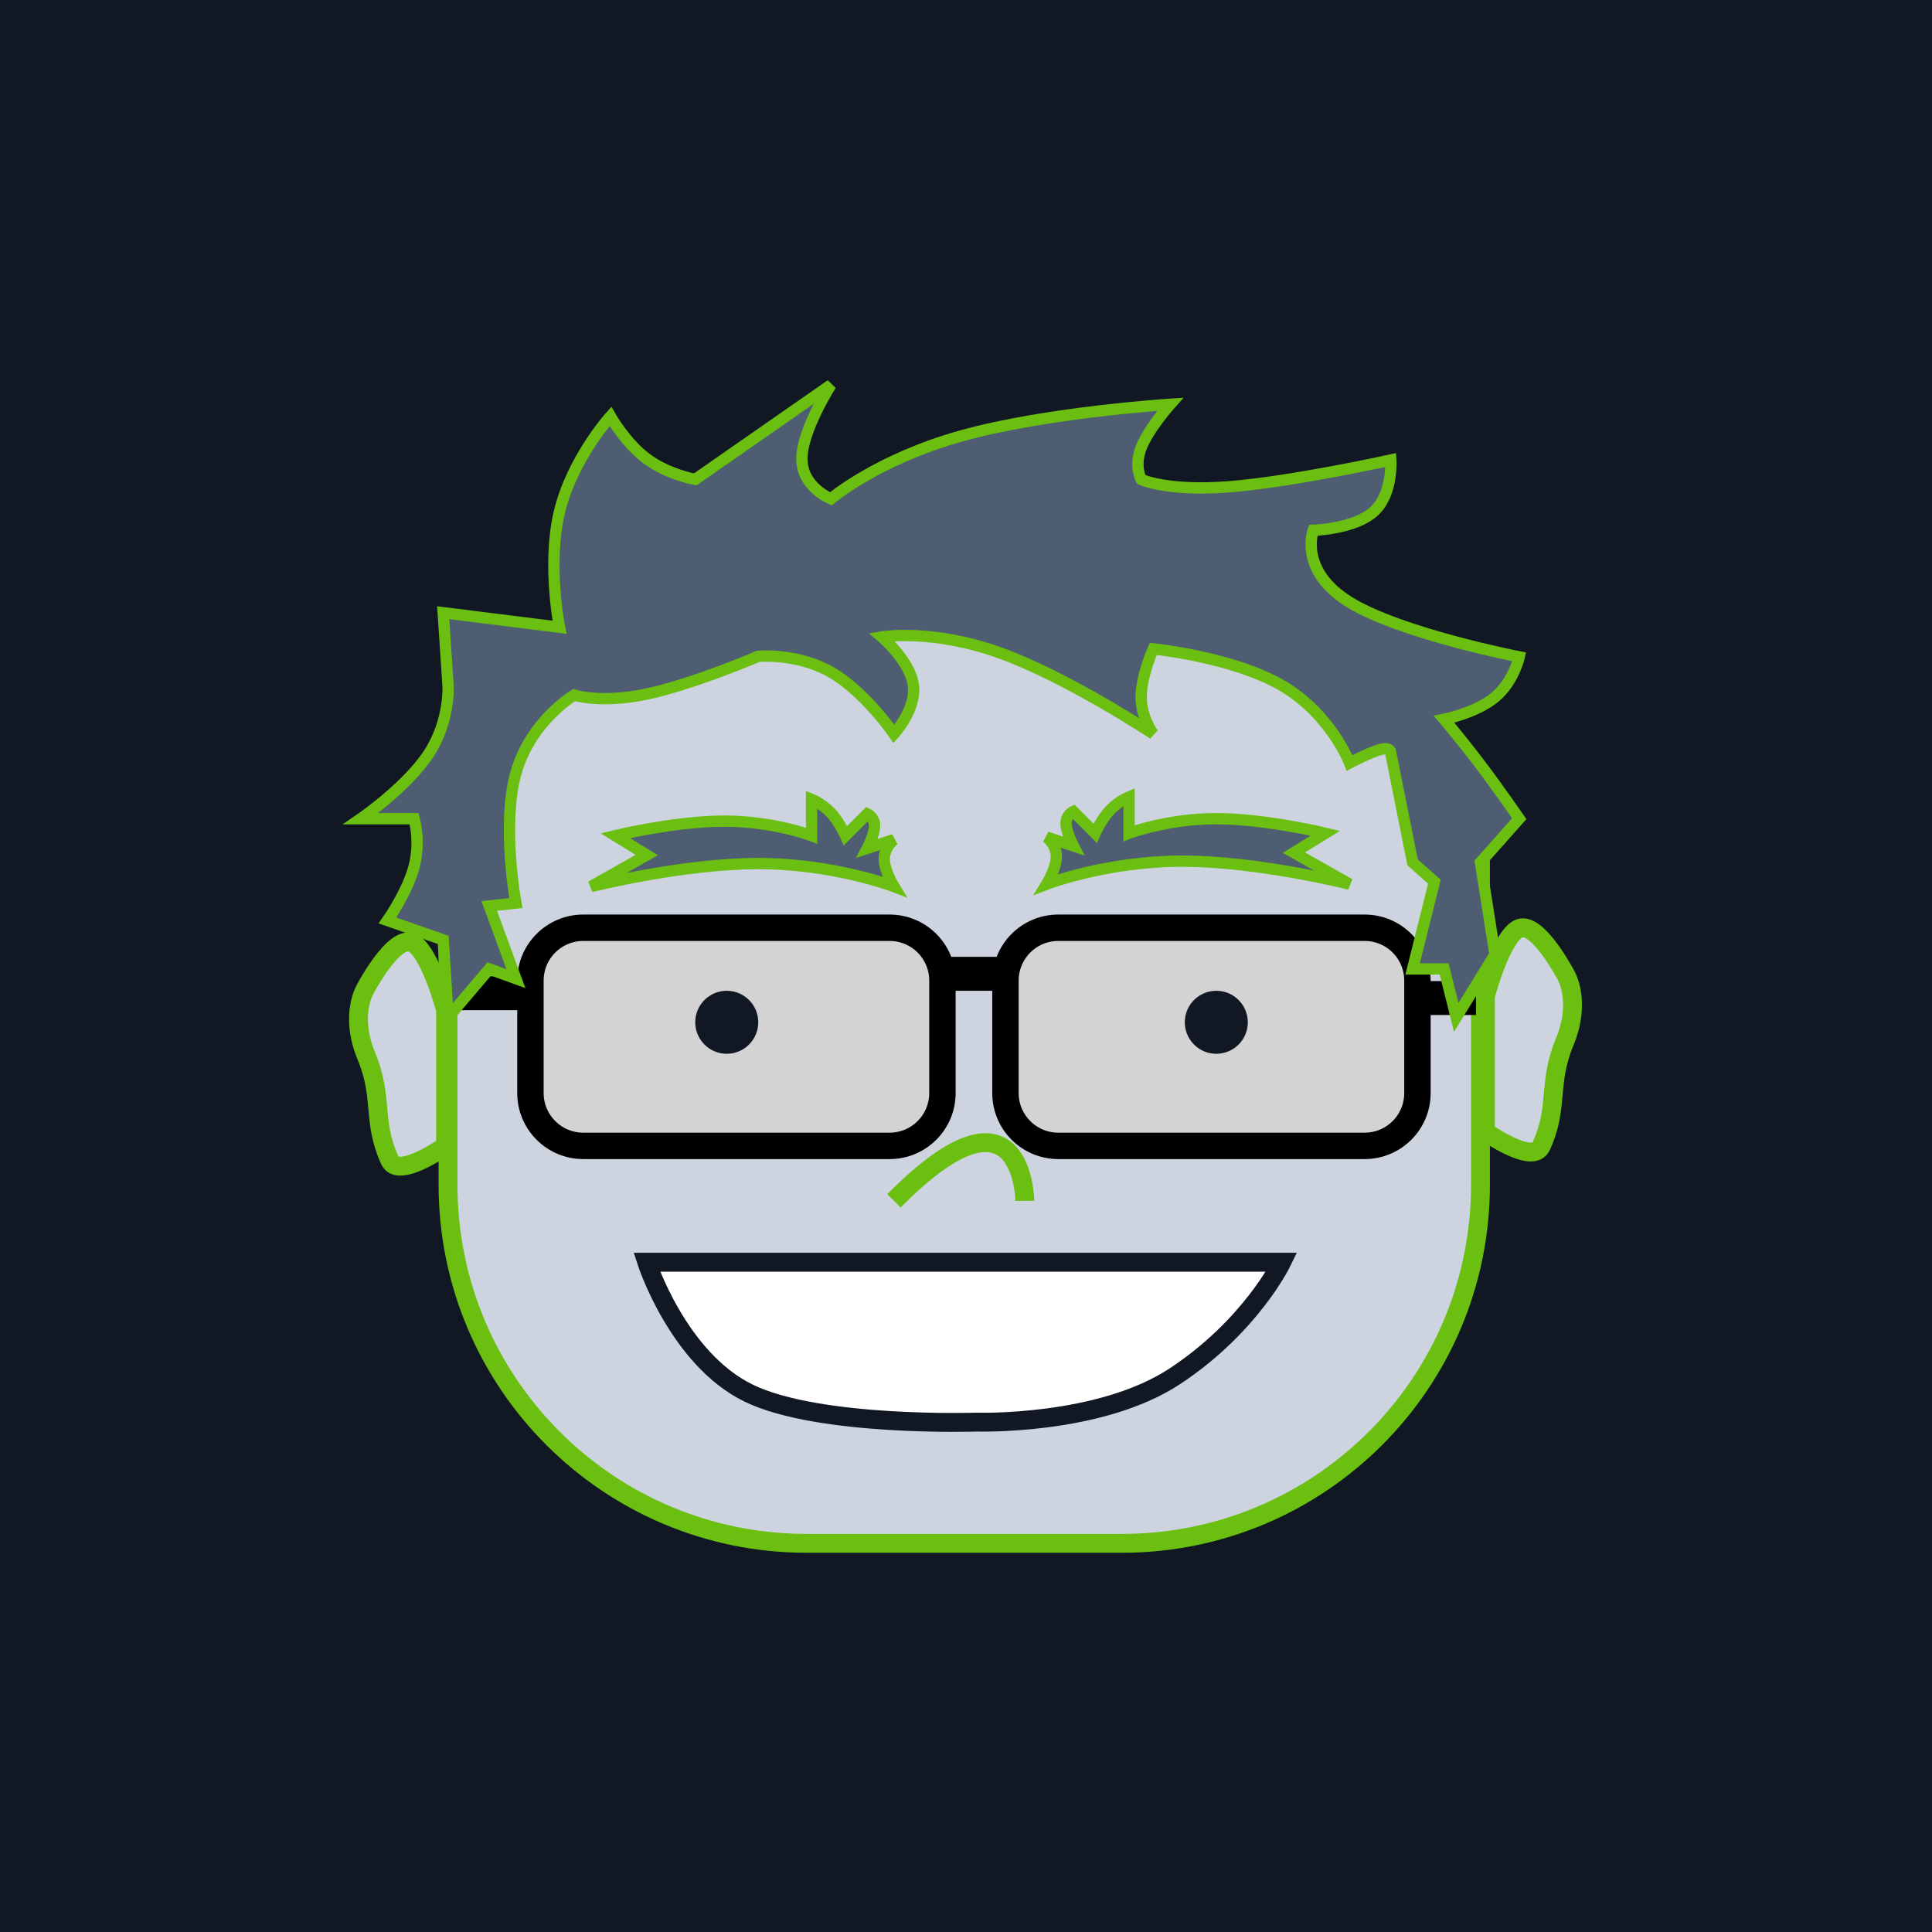
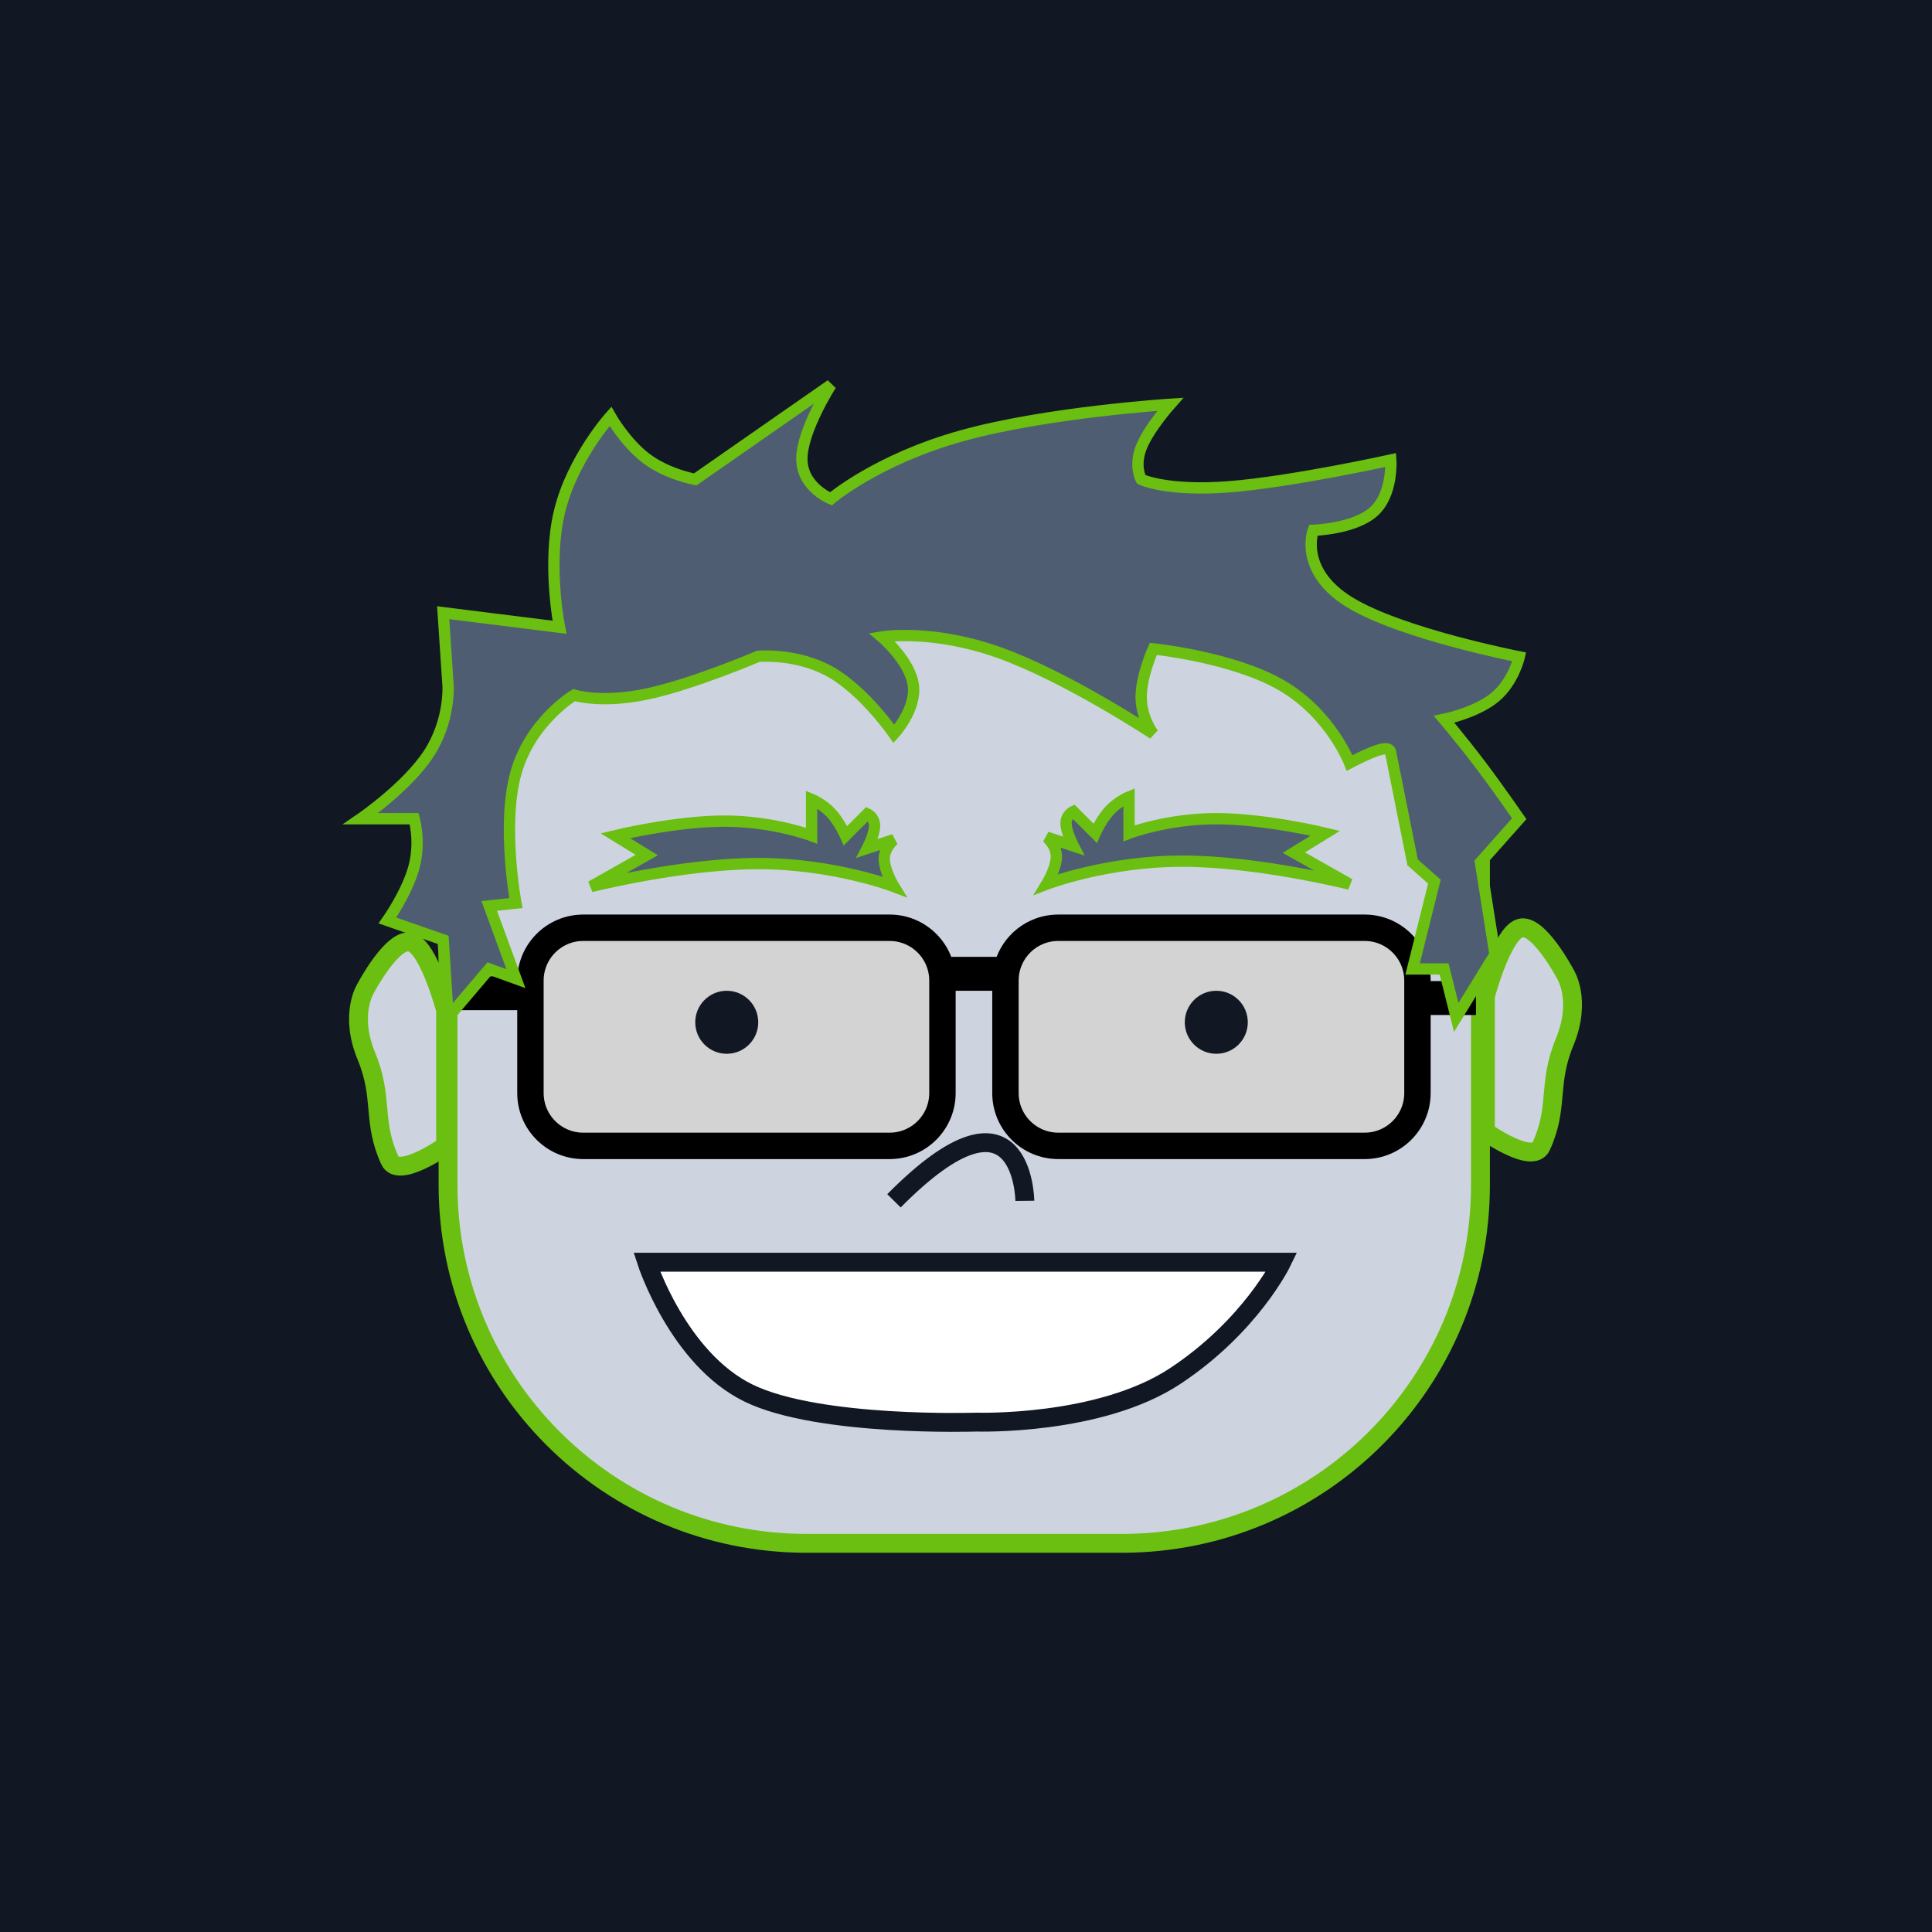
<svg xmlns="http://www.w3.org/2000/svg" width="512" height="512" viewBox="0 0 512 512" fill="none">
  <g>
    <rect width="512" height="512" fill="#111824" fill-rule="evenodd" />
    <g transform="translate(95 102)">
      <path d="M65 0L208.603 0C244.506 0 273.603 29.097 273.603 65L273.603 150.343C273.603 202.817 231.077 245.343 178.603 245.343L95 245.343C42.526 245.343 0 202.817 0 150.343L0 65C0 29.097 29.097 0 65 0L65 0Z" fill="#CDD4E0" stroke-width="5" stroke="#6ABF10" transform="translate(23.736 61.657)" />
      <path d="M0 0L168.272 0C168.272 0 160.075 16.93 140.013 30.186C119.95 43.443 87.347 42.376 87.347 42.376C87.347 42.376 45.639 43.778 26.975 34.682C8.311 25.586 0 0 0 0Z" fill="#FFFFFF" fill-rule="evenodd" stroke-width="5" stroke="#111824" transform="translate(76.401 232.498)" />
      <g transform="translate(18.597 143.866)">
        <path d="M14 0L95.184 0C102.917 0 109.184 6.267 109.184 14L109.184 43.803C109.184 51.536 102.917 57.803 95.184 57.803L14 57.803C6.267 57.803 0 51.536 0 43.803L0 14C0 6.267 6.267 0 14 0L14 0Z" fill="#D3D3D3" stroke-width="7" stroke="#000000" transform="translate(26.975 0)" />
        <path d="M14 0L95.184 0C102.917 0 109.184 6.267 109.184 14L109.184 43.803C109.184 51.536 102.917 57.803 95.184 57.803L14 57.803C6.267 57.803 0 51.536 0 43.803L0 14C0 6.267 6.267 0 14 0L14 0Z" fill="#D3D3D3" stroke-width="7" stroke="#000000" transform="translate(152.858 0)" />
        <rect width="19.268" height="8.992" fill="#000000" fill-rule="evenodd" transform="translate(134.874 7.707)" />
        <rect width="25.69" height="8.992" fill="#000000" fill-rule="evenodd" transform="translate(0 12.845)" />
        <rect width="25.69" height="8.992" fill="#000000" fill-rule="evenodd" transform="translate(263.326 14.13)" />
      </g>
      <path d="M23.093 54.057C23.093 54.057 10.62 62.892 8.321 57.911C3.537 47.545 6.716 41.414 2.104 30.293C-2.507 19.173 1.899 12.31 1.899 12.31C1.899 12.31 9.087 -1.338 13.904 0.107C18.721 1.552 23.093 18.091 23.093 18.091L23.093 54.057Z" fill="#CDD4E0" fill-rule="evenodd" stroke-width="5" stroke="#6ABF10" transform="matrix(-1 0 0 1 321.744 143.866)" />
-       <path d="M0 15.414C34.305 -19.268 34.682 15.414 34.682 15.414" fill="none" stroke-width="5" stroke="#6ABF10" transform="translate(141.911 200.816)" />
+       <path d="M0 15.414C34.305 -19.268 34.682 15.414 34.682 15.414" fill="none" stroke-width="5" stroke="#111824" transform="translate(141.911 200.816)" />
      <path d="M23.093 54.057C23.093 54.057 10.62 62.892 8.321 57.911C3.537 47.545 6.716 41.414 2.104 30.293C-2.507 19.173 1.899 12.31 1.899 12.31C1.899 12.31 9.087 -1.338 13.904 0.107C18.721 1.552 23.093 18.091 23.093 18.091L23.093 54.057Z" fill="#CDD4E0" fill-rule="evenodd" stroke-width="5" stroke="#6ABF10" transform="translate(0 147.612)" />
      <path d="M0 8.349C0 3.738 3.738 0 8.349 0C12.961 0 16.699 3.738 16.699 8.349C16.699 12.961 12.961 16.699 8.349 16.699C3.738 16.699 0 12.961 0 8.349Z" fill="#111824" fill-rule="evenodd" transform="translate(89.246 160.565)" />
      <path d="M0 8.349C0 3.738 3.738 0 8.349 0C12.961 0 16.699 3.738 16.699 8.349C16.699 12.961 12.961 16.699 8.349 16.699C3.738 16.699 0 12.961 0 8.349Z" fill="#111824" fill-rule="evenodd" transform="translate(218.982 160.565)" />
      <path d="M52.665 64.226L21.837 60.372L23.121 79.64C23.121 79.64 23.764 88.94 17.983 97.771C12.203 106.602 0 114.964 0 114.964L14.13 114.964C14.13 114.964 15.896 120.907 14.13 127.651C12.364 134.395 7.065 141.939 7.065 141.939L21.837 147.077L23.138 167.609L34.04 154.785L41.105 157.354L34.04 138.086L41.105 137.324C41.105 137.324 37.251 116.647 41.105 102.869C44.958 89.09 56.519 82.209 56.519 82.209C56.519 82.209 63.584 84.499 75.787 81.93C87.99 79.361 105.331 71.933 105.331 71.933C105.331 71.933 115.607 70.985 124.598 76.123C133.59 81.261 141.297 92.485 141.297 92.485C141.297 92.485 147.238 86.063 146.435 79.64C145.632 73.218 138.086 66.795 138.086 66.795C138.086 66.795 151.261 64.55 169.244 70.973C187.228 77.396 210.019 92.485 210.019 92.485C210.019 92.485 206.808 88.318 206.808 82.687C206.808 77.056 210.019 69.962 210.019 69.962C210.019 69.962 231.053 72.082 244.059 79.64C257.064 87.198 262.042 100.192 262.042 100.192C262.042 100.192 267.666 97.219 270.395 96.577C273.125 95.935 272.96 97.623 272.96 97.623L278.741 126.525L284.521 131.663L278.741 154.785L287.09 154.785L290.301 167.63L300.577 150.931L296.724 126.525L307 114.964C307 114.964 301.701 107.266 296.724 100.682C291.746 94.099 287.09 88.632 287.09 88.632C287.09 88.632 295.6 86.907 300.577 82.768C305.555 78.628 307 72.073 307 72.073C307 72.073 275.69 65.984 262.042 57.599C248.394 49.215 252.408 38.536 252.408 38.536C252.408 38.536 263.326 38.214 268.464 33.558C273.603 28.901 272.96 19.91 272.96 19.91C272.96 19.91 246.634 25.719 230.096 27.003C213.557 28.288 206.808 25.048 206.808 25.048C206.808 25.048 204.881 21.6 206.808 16.622C208.734 11.645 214.515 5.138 214.515 5.138C214.515 5.138 181.759 7.225 159.28 13.487C136.801 19.75 124.598 30.186 124.598 30.186C124.598 30.186 116.891 27.139 116.891 19.593C116.891 12.046 124.598 0 124.598 0L88.632 25.048C88.632 25.048 81.406 23.767 75.787 19.593C70.167 15.418 66.153 8.349 66.153 8.349C66.153 8.349 56.037 19.589 52.665 33.558C49.293 47.527 52.665 64.226 52.665 64.226Z" fill="#4E5D72" fill-rule="evenodd" stroke-width="3" stroke="#6ABF10" transform="translate(0.614 0)" />
      <path d="M80.282 23.121C80.282 23.121 64.38 17.028 44.309 17.028C24.239 17.028 0 23.121 0 23.121L14.772 14.772L6.423 9.634C6.423 9.634 22.319 5.78 35.325 5.78C48.33 5.78 58.446 9.634 58.446 9.634L58.446 0C58.446 0 61.336 1.188 63.584 3.597C65.832 6.005 67.437 9.634 67.437 9.634L73.218 3.854C73.218 3.854 75.144 4.731 75.144 7.014C75.144 9.297 73.218 12.985 73.218 12.985L80.282 10.674C80.282 10.674 77.713 12.709 77.713 15.821C77.713 18.933 80.282 23.121 80.282 23.121Z" fill="#4E5D72" fill-rule="evenodd" stroke-width="3" stroke="#6ABF10" transform="translate(61.629 109.826)" />
      <path d="M80.282 23.121C80.282 23.121 64.38 17.028 44.309 17.028C24.239 17.028 0 23.121 0 23.121L14.772 14.772L6.423 9.634C6.423 9.634 22.319 5.78 35.325 5.78C48.33 5.78 58.446 9.634 58.446 9.634L58.446 0C58.446 0 61.336 1.188 63.584 3.597C65.832 6.005 67.437 9.634 67.437 9.634L73.218 3.854C73.218 3.854 75.144 4.731 75.144 7.014C75.144 9.297 73.218 12.985 73.218 12.985L80.282 10.674C80.282 10.674 77.713 12.709 77.713 15.821C77.713 18.933 80.282 23.121 80.282 23.121Z" fill="#4E5D72" fill-rule="evenodd" stroke-width="3" stroke="#6ABF10" transform="matrix(-1 0 0 1 262.656 109.184)" />
    </g>
  </g>
</svg>
